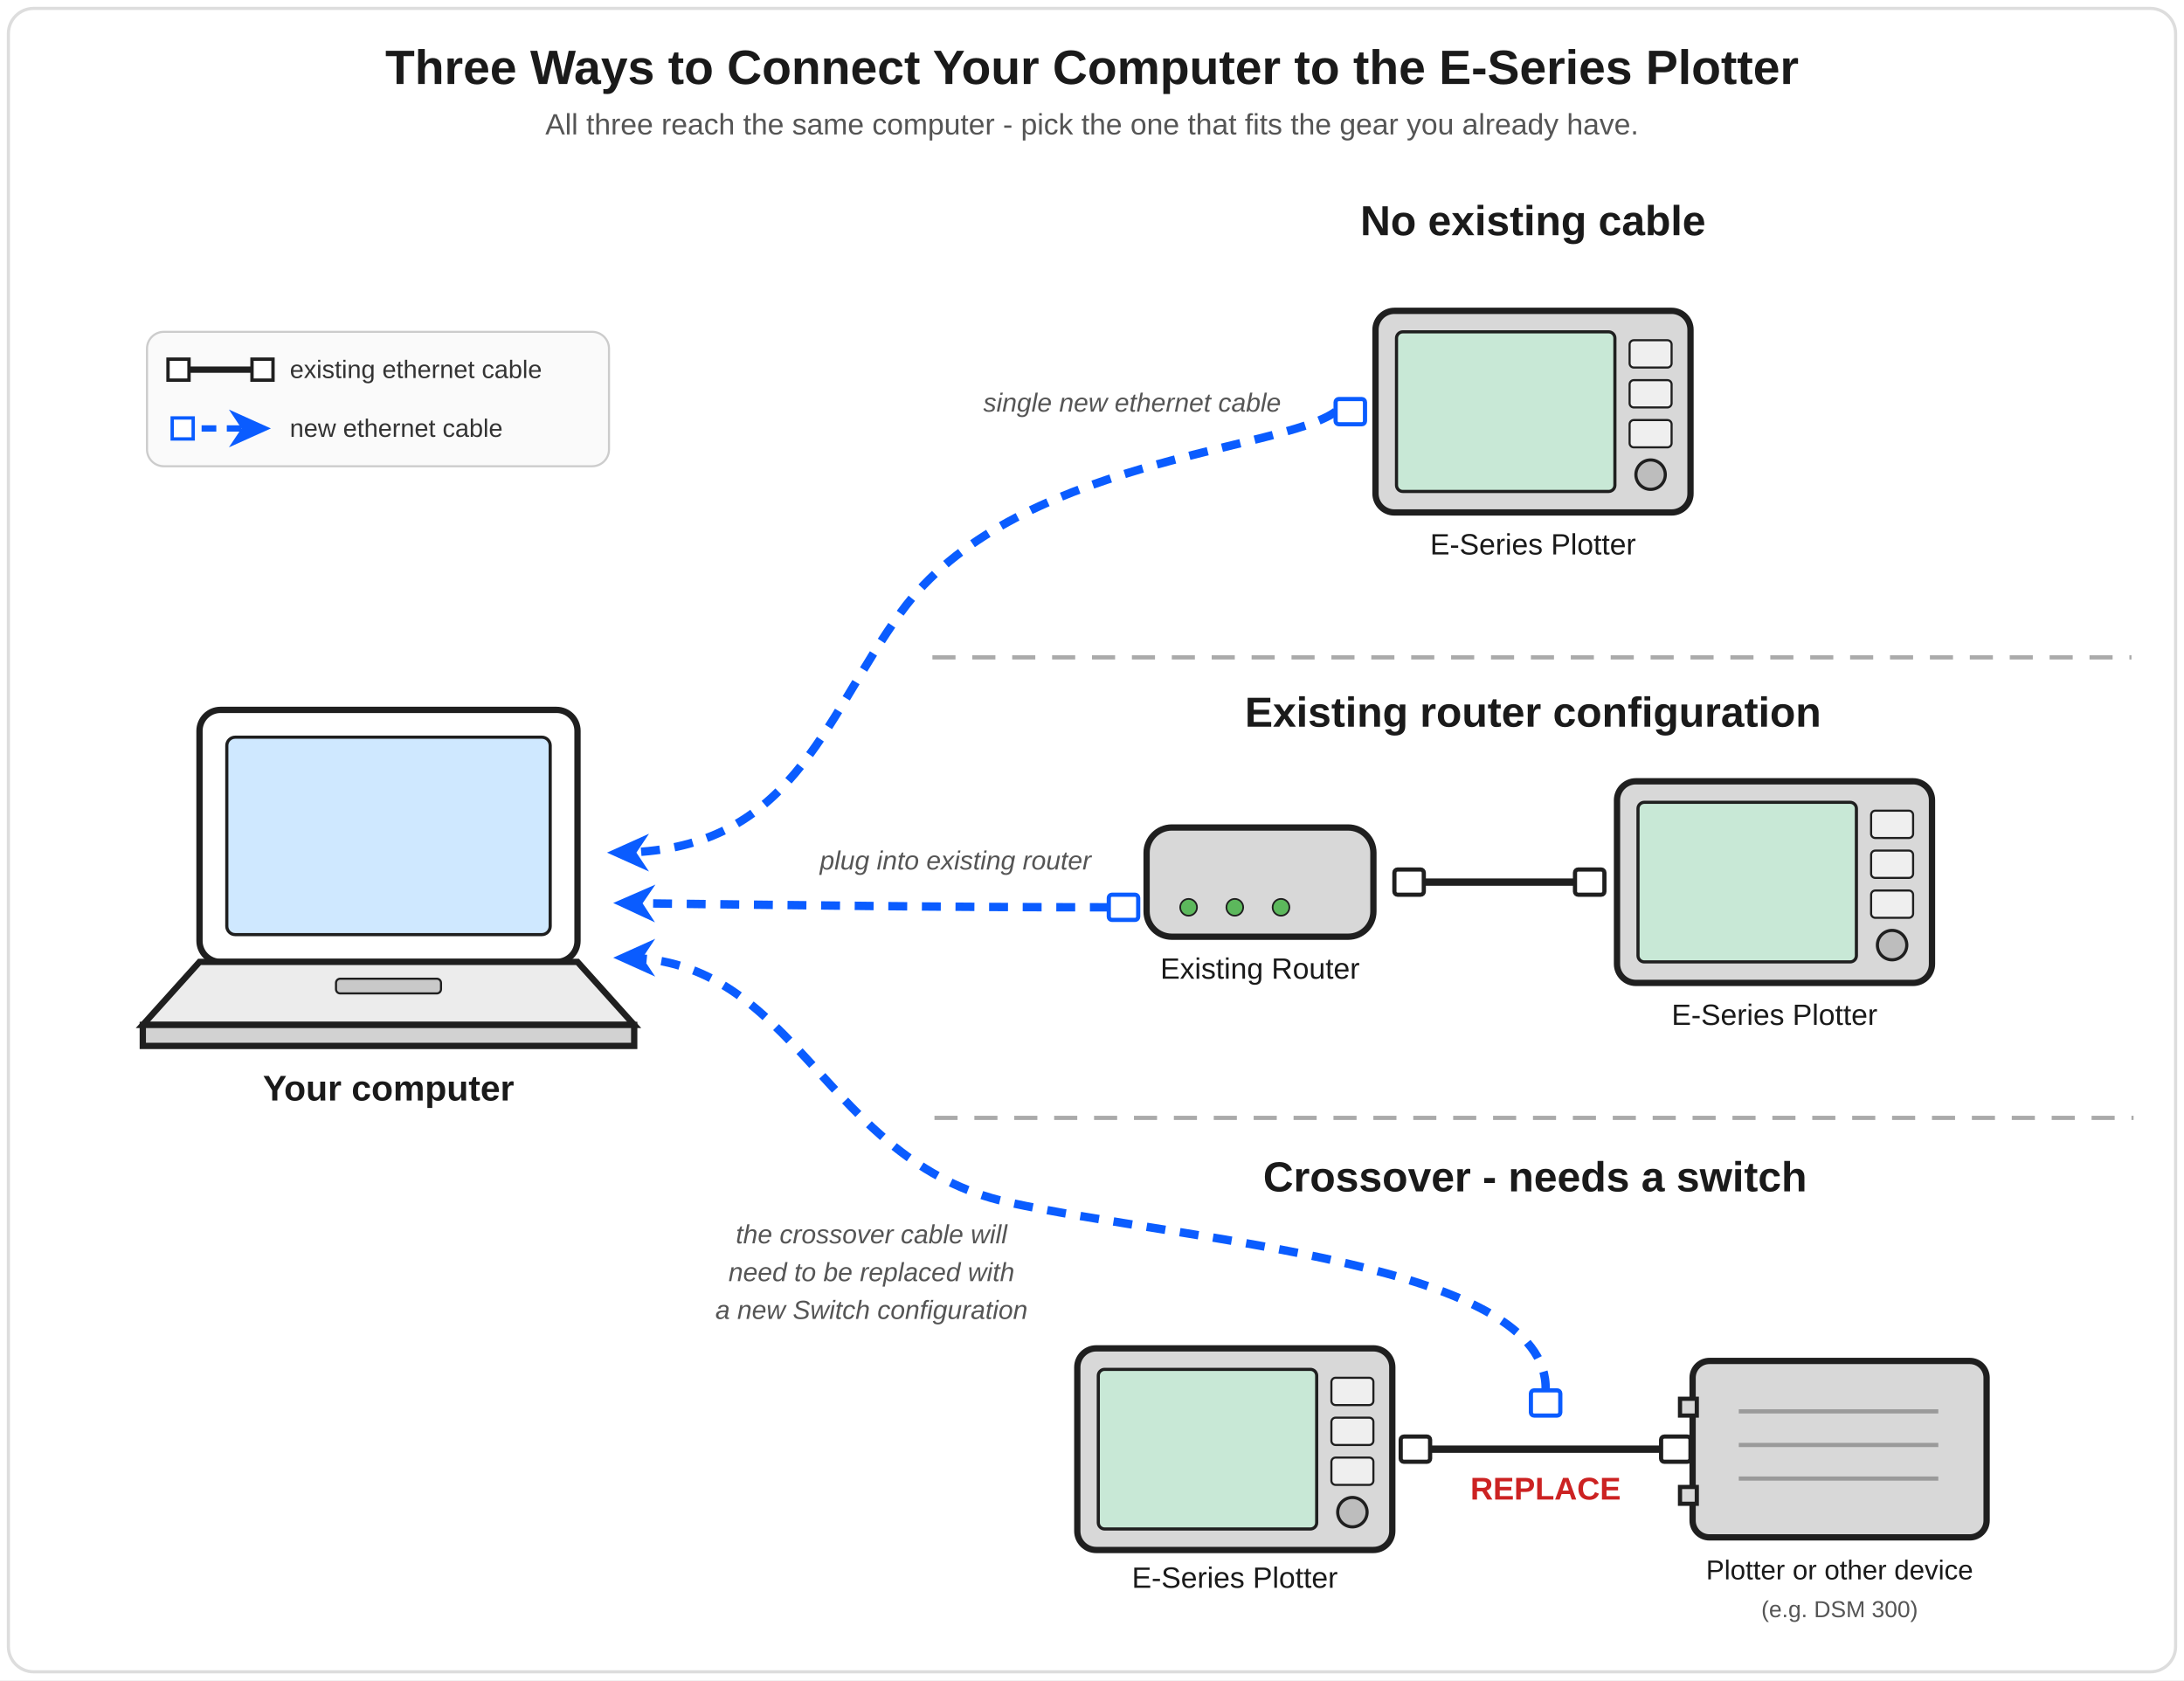
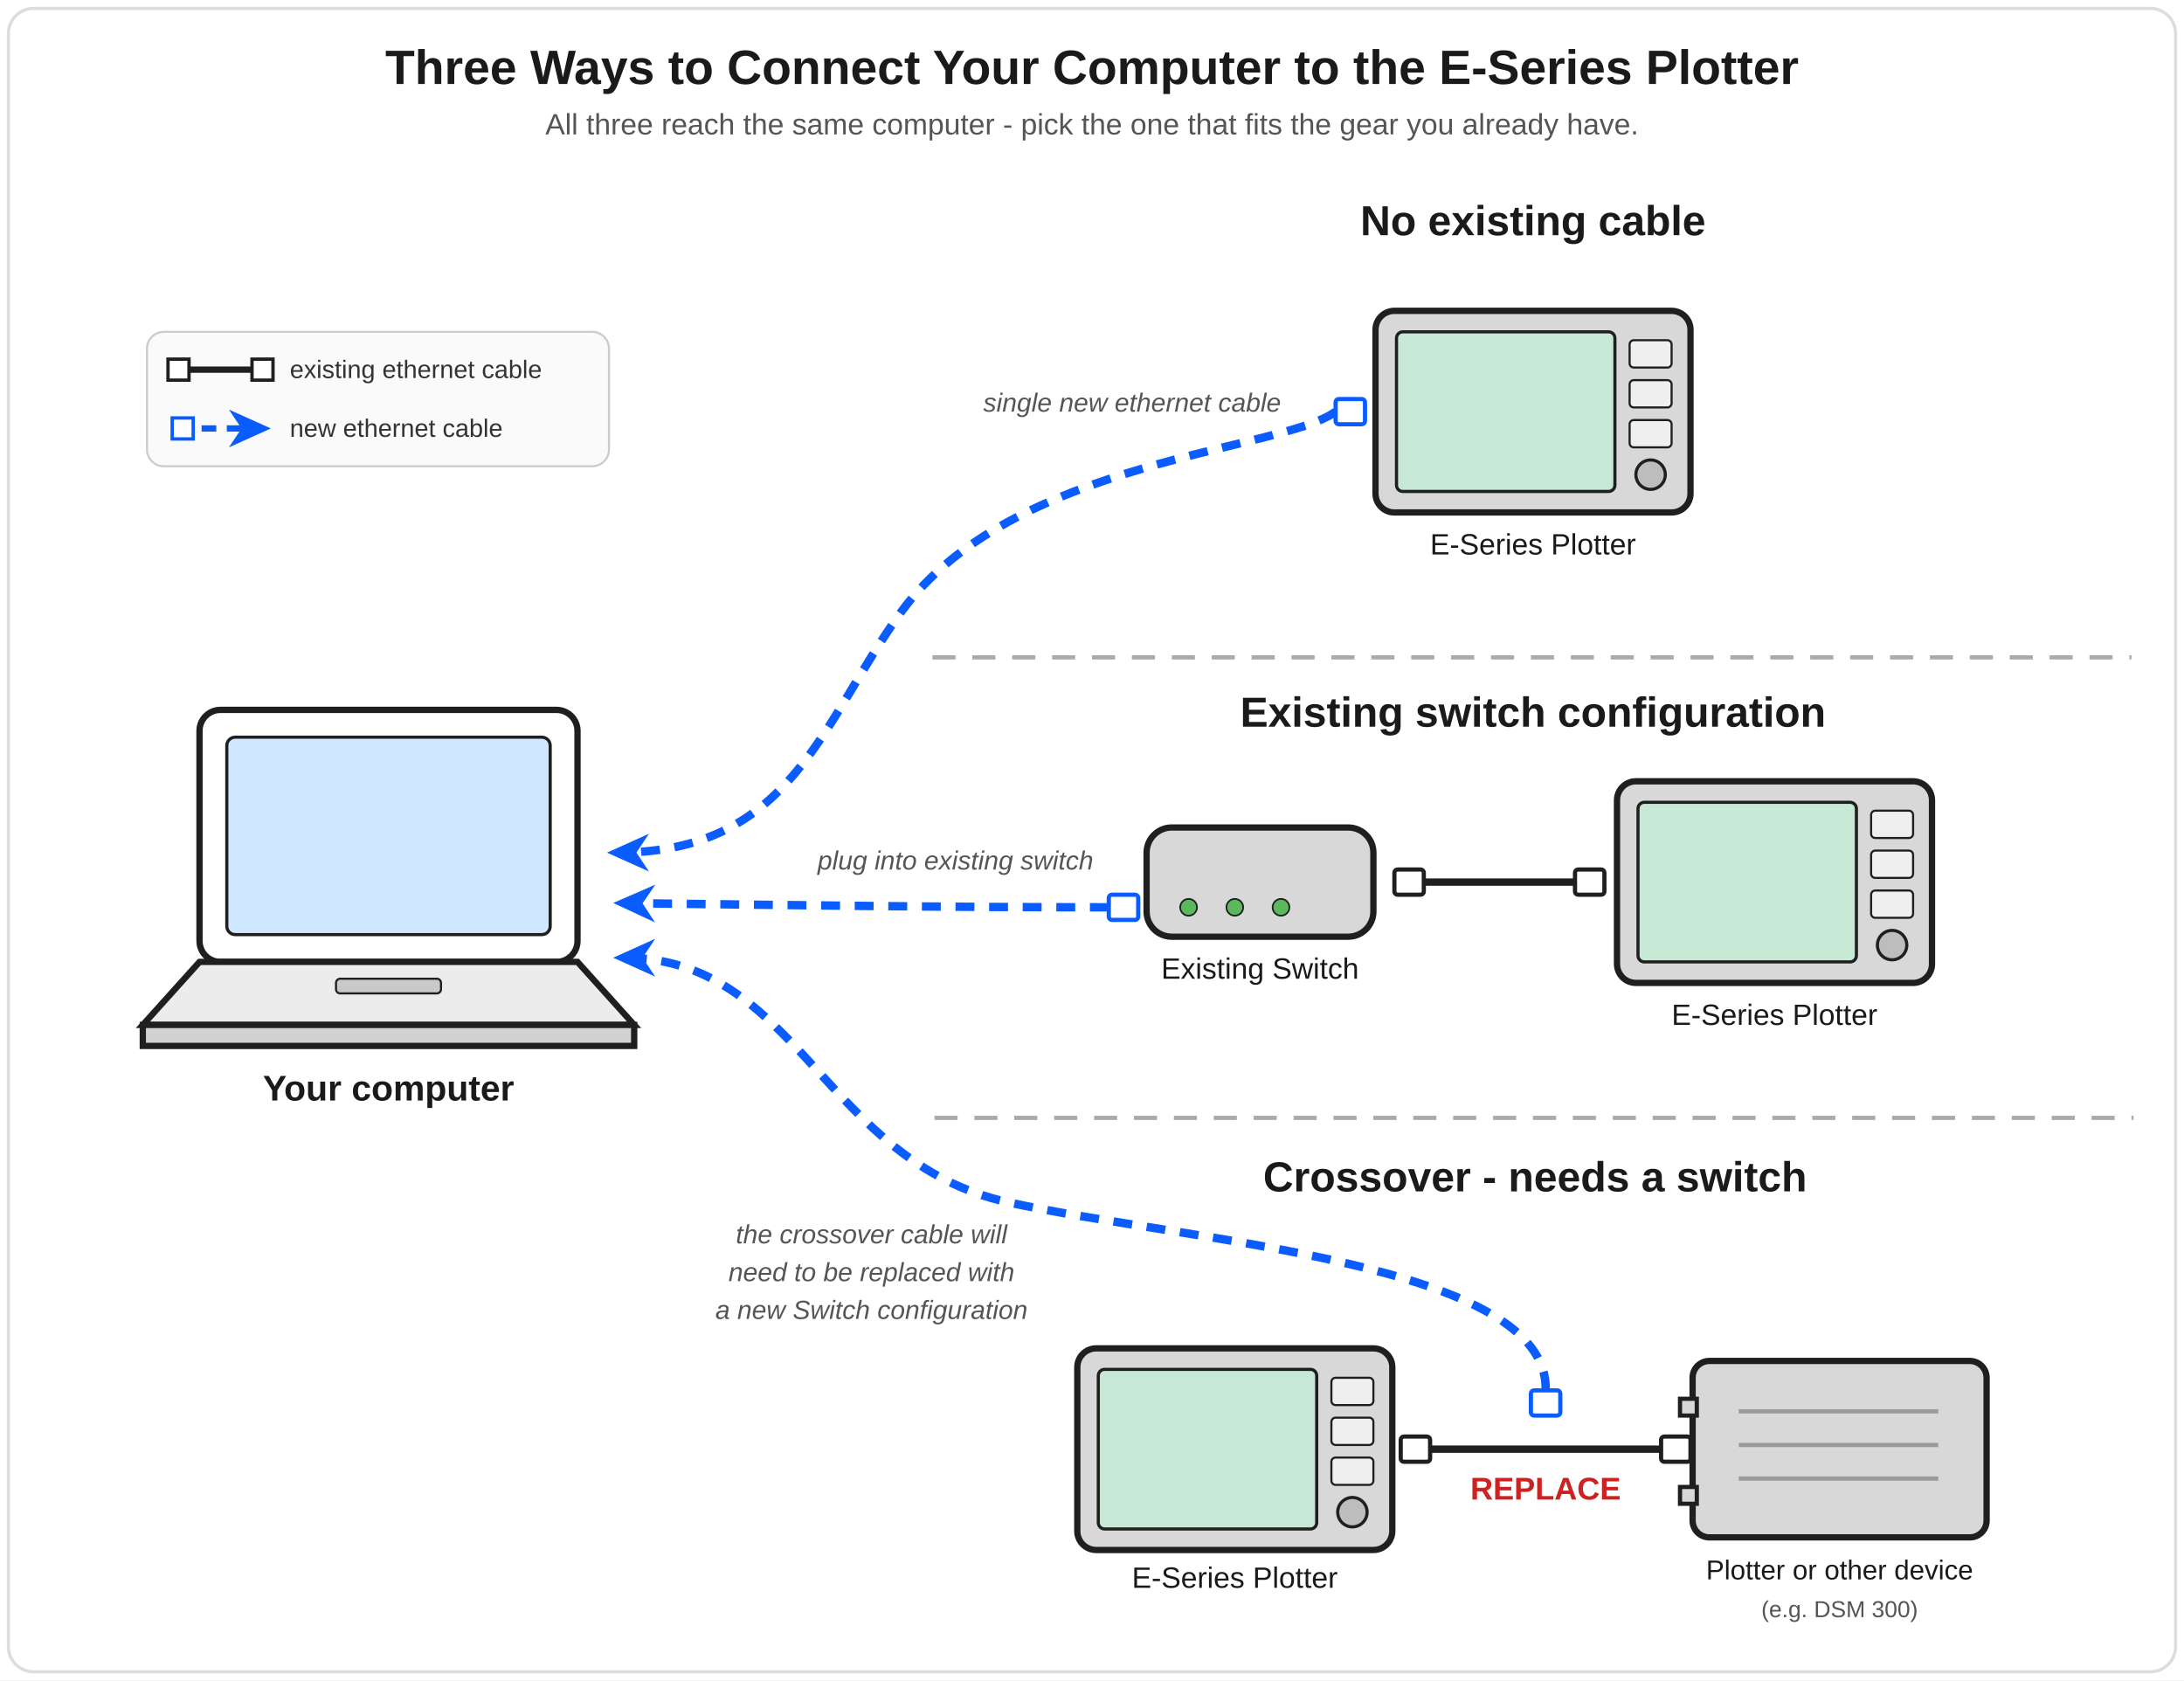
<svg xmlns="http://www.w3.org/2000/svg" viewBox="0 0 1040 800" font-family="Segoe UI, Verdana, Arial, sans-serif" version="1.1" id="svg174">
  <defs id="defs8">
    <marker id="bluehead" markerUnits="userSpaceOnUse" markerWidth="20" markerHeight="18" refX="15" refY="9" orient="auto">
      <path d="M0,0 L20,9 L0,18 L6,9 Z" fill="#0a5cff" id="path2" />
    </marker>
    <marker id="redhead" markerUnits="userSpaceOnUse" markerWidth="12" markerHeight="12" refX="9" refY="6" orient="auto">
      <path d="M0,0 L12,6 L0,12 L3,6 Z" fill="#cc2222" id="path5" />
    </marker>
  </defs>
  <rect x="0" y="0" width="1040" height="800" fill="#ffffff" id="rect10" />
  <rect x="4" y="4" width="1032" height="792" rx="12" fill="none" stroke="#dddddd" stroke-width="1.5" id="rect12" />
  <text x="520" y="40" text-anchor="middle" font-size="23" font-weight="bold" fill="#1a1a1a" id="text14">Three Ways to Connect Your Computer to the E-Series Plotter</text>
  <text x="520" y="64" text-anchor="middle" font-size="14" fill="#555555" id="text16">All three reach the same computer - pick the one that fits the gear you already have.</text>
  <line x1="444" y1="313" x2="1015" y2="313" stroke="#aaaaaa" stroke-width="2" stroke-dasharray="11 8" id="line18" />
  <line x1="444.983" y1="532.255" x2="1015.983" y2="532.255" stroke="#aaaaaa" stroke-width="2" stroke-dasharray="11, 8" id="line20" />
  <g id="g38">
    <rect x="70" y="158" width="220" height="64" rx="8" fill="#fafafa" stroke="#cccccc" stroke-width="1" id="rect22" />
    <line x1="88" y1="176" x2="122" y2="176" stroke="#1f1f1f" stroke-width="3" id="line24" />
    <rect x="80" y="171" width="10" height="10" fill="#ffffff" stroke="#1f1f1f" stroke-width="1.6" id="rect26" />
    <rect x="120" y="171" width="10" height="10" fill="#ffffff" stroke="#1f1f1f" stroke-width="1.6" id="rect28" />
    <text x="138" y="180" font-size="12" fill="#333333" id="text30">existing ethernet cable</text>
    <line x1="96" y1="204" x2="124" y2="204" stroke="#0a5cff" stroke-width="3" stroke-dasharray="7 5" marker-end="url(#bluehead)" id="line32" />
    <rect x="82" y="199" width="10" height="10" fill="#ffffff" stroke="#0a5cff" stroke-width="1.6" id="rect34" />
    <text x="138" y="208" font-size="12" fill="#333333" id="text36">new ethernet cable</text>
  </g>
  <g stroke="#1f1f1f" id="g50">
    <rect x="95" y="338" width="180" height="120" rx="10" fill="#ffffff" stroke-width="3" id="rect40" />
    <rect x="108" y="351" width="154" height="94" rx="4" fill="#cfe8ff" stroke-width="1.5" id="rect42" />
    <path d="M95 458 L275 458 L302 488 L68 488 Z" fill="#ececec" stroke-width="3" id="path44" />
    <path d="M68 488 L302 488 L302 498 L68 498 Z" fill="#d2d2d2" stroke-width="3" id="path46" />
    <rect x="160" y="466" width="50" height="7" rx="2" fill="#c9c9c9" stroke-width="1" id="rect48" />
  </g>
  <text x="185" y="524" text-anchor="middle" font-size="17" font-weight="bold" fill="#1a1a1a" id="text52">Your computer</text>
  <text x="730" y="112" text-anchor="middle" font-size="20" font-weight="bold" fill="#1a1a1a" id="text54">No existing cable</text>
  <g stroke="#1f1f1f" id="g68">
    <rect x="655" y="148" width="150" height="96" rx="9" fill="#d8d8d8" stroke-width="3" id="rect56" />
    <rect x="665" y="158" width="104" height="76" rx="3" fill="#c8e8d6" stroke-width="1.5" id="rect58" />
    <rect x="776" y="162" width="20" height="13" rx="2" fill="#efefef" stroke-width="1" id="rect60" />
    <rect x="776" y="181" width="20" height="13" rx="2" fill="#efefef" stroke-width="1" id="rect62" />
    <rect x="776" y="200" width="20" height="13" rx="2" fill="#efefef" stroke-width="1" id="rect64" />
    <circle cx="786" cy="226" r="7" fill="#bdbdbd" stroke-width="1.5" id="circle66" />
  </g>
  <text x="730" y="264" text-anchor="middle" font-size="14" fill="#1a1a1a" id="text70">E-Series Plotter</text>
  <path d="m 636,196 c -26,19 -154.082,22.617 -206.945,95.456 -37.849,52.151 -52.004,114.51 -135.004,114.51" fill="none" stroke="#0a5cff" stroke-width="4" stroke-dasharray="9, 7" marker-end="url(#bluehead)" id="path72" />
  <rect x="636" y="190" width="14" height="12" rx="1.5" fill="#ffffff" stroke="#0a5cff" stroke-width="2" id="rect74" />
  <text x="610" y="196" text-anchor="end" font-size="12.5" font-style="italic" fill="#555555" id="text76">single new ethernet cable</text>
-   <text x="730" y="346" text-anchor="middle" font-size="20" font-weight="bold" fill="#1a1a1a" id="text78">Existing router configuration</text>
+   <text x="730" y="346" text-anchor="middle" font-size="20" font-weight="bold" fill="#1a1a1a" id="text78">Existing switch configuration</text>
  <g stroke="#1f1f1f" id="g88">
    <rect x="546" y="394" width="108" height="52" rx="12" fill="#d8d8d8" stroke-width="3" id="rect80" />
    <circle cx="566" cy="432" r="4" fill="#5cb85c" stroke-width="0.8" id="circle82" />
    <circle cx="588" cy="432" r="4" fill="#5cb85c" stroke-width="0.8" id="circle84" />
    <circle cx="610" cy="432" r="4" fill="#5cb85c" stroke-width="0.8" id="circle86" />
  </g>
-   <text x="600" y="466" text-anchor="middle" font-size="14" fill="#1a1a1a" id="text90">Existing Router</text>
+   <text x="600" y="466" text-anchor="middle" font-size="14" fill="#1a1a1a" id="text90">Existing Switch</text>
  <g stroke="#1f1f1f" id="g104">
    <rect x="770" y="372" width="150" height="96" rx="9" fill="#d8d8d8" stroke-width="3" id="rect92" />
    <rect x="780" y="382" width="104" height="76" rx="3" fill="#c8e8d6" stroke-width="1.5" id="rect94" />
    <rect x="891" y="386" width="20" height="13" rx="2" fill="#efefef" stroke-width="1" id="rect96" />
    <rect x="891" y="405" width="20" height="13" rx="2" fill="#efefef" stroke-width="1" id="rect98" />
    <rect x="891" y="424" width="20" height="13" rx="2" fill="#efefef" stroke-width="1" id="rect100" />
    <circle cx="901" cy="450" r="7" fill="#bdbdbd" stroke-width="1.5" id="circle102" />
  </g>
  <text x="845" y="488" text-anchor="middle" font-size="14" fill="#1a1a1a" id="text106">E-Series Plotter</text>
  <line x1="757" y1="420" x2="671" y2="420" stroke="#1f1f1f" stroke-width="3.5" id="line108" />
  <rect x="750" y="414" width="14" height="12" rx="1.5" fill="#ffffff" stroke="#1f1f1f" stroke-width="2" id="rect110" />
  <rect x="664" y="414" width="14" height="12" rx="1.5" fill="#ffffff" stroke="#1f1f1f" stroke-width="2" id="rect112" />
-   <text x="455" y="414" text-anchor="middle" font-size="12.5" font-style="italic" fill="#555555" id="text114">plug into existing router</text>
+   <text x="455" y="414" text-anchor="middle" font-size="12.5" font-style="italic" fill="#555555" id="text114">plug into existing switch</text>
  <path d="M528 432 C450 432, 380 431, 297 430" fill="none" stroke="#0a5cff" stroke-width="4" stroke-dasharray="9 7" marker-end="url(#bluehead)" id="path116" />
  <rect x="528" y="426" width="14" height="12" rx="1.5" fill="#ffffff" stroke="#0a5cff" stroke-width="2" id="rect118" />
  <text x="730.983" y="567.255" text-anchor="middle" font-size="20px" font-weight="bold" fill="#1a1a1a" id="text120">Crossover - needs a switch</text>
  <g stroke="#1f1f1f" id="g134">
    <rect x="513" y="642" width="150" height="96" rx="9" fill="#d8d8d8" stroke-width="3" id="rect122" />
    <rect x="523" y="652" width="104" height="76" rx="3" fill="#c8e8d6" stroke-width="1.5" id="rect124" />
    <rect x="634" y="656" width="20" height="13" rx="2" fill="#efefef" stroke-width="1" id="rect126" />
    <rect x="634" y="675" width="20" height="13" rx="2" fill="#efefef" stroke-width="1" id="rect128" />
    <rect x="634" y="694" width="20" height="13" rx="2" fill="#efefef" stroke-width="1" id="rect130" />
    <circle cx="644" cy="720" r="7" fill="#bdbdbd" stroke-width="1.5" id="circle132" />
  </g>
  <text x="588" y="756" text-anchor="middle" font-size="14" fill="#1a1a1a" id="text136">E-Series Plotter</text>
  <g stroke="#1f1f1f" id="g150">
    <rect x="806" y="648" width="140" height="84" rx="8" fill="#d8d8d8" stroke-width="3" id="rect138" />
    <rect x="800" y="666" width="8" height="8" fill="#d8d8d8" stroke-width="2" id="rect140" />
    <rect x="800" y="708" width="8" height="8" fill="#d8d8d8" stroke-width="2" id="rect142" />
    <line x1="828" y1="672" x2="923" y2="672" stroke="#9a9a9a" stroke-width="2" id="line144" />
    <line x1="828" y1="688" x2="923" y2="688" stroke="#9a9a9a" stroke-width="2" id="line146" />
    <line x1="828" y1="704" x2="923" y2="704" stroke="#9a9a9a" stroke-width="2" id="line148" />
  </g>
  <text x="876" y="752" text-anchor="middle" font-size="13" fill="#1a1a1a" id="text152">Plotter or other device</text>
  <text x="876" y="770" text-anchor="middle" font-size="11" fill="#555555" id="text154">(e.g. DSM 300)</text>
  <line x1="681" y1="690" x2="791" y2="690" stroke="#1f1f1f" stroke-width="3.5" id="line156" />
  <rect x="667" y="684" width="14" height="12" rx="1.5" fill="#ffffff" stroke="#1f1f1f" stroke-width="2" id="rect158" />
  <rect x="791" y="684" width="14" height="12" rx="1.5" fill="#ffffff" stroke="#1f1f1f" stroke-width="2" id="rect160" />
  <text x="736" y="714" text-anchor="middle" font-size="15" font-weight="bold" fill="#cc2222" id="text162">REPLACE</text>
  <path d="M 736,662 C 738.068,601.153 565.255,591.153 480.17,572.476 392.263,553.18 380,456 297,456" fill="none" stroke="#0a5cff" stroke-width="4" stroke-dasharray="9, 7" marker-end="url(#bluehead)" id="path164" />
  <rect x="729" y="662" width="14" height="12" rx="1.5" fill="#ffffff" stroke="#0a5cff" stroke-width="2" id="rect166" />
  <text x="415" y="592" text-anchor="middle" font-size="12.5" font-style="italic" fill="#555555" id="text168">the crossover cable will</text>
  <text x="415" y="610" text-anchor="middle" font-size="12.5" font-style="italic" fill="#555555" id="text170">need to be replaced with</text>
  <text x="415" y="628" text-anchor="middle" font-size="12.5" font-style="italic" fill="#555555" id="text172">a new Switch configuration</text>
</svg>
